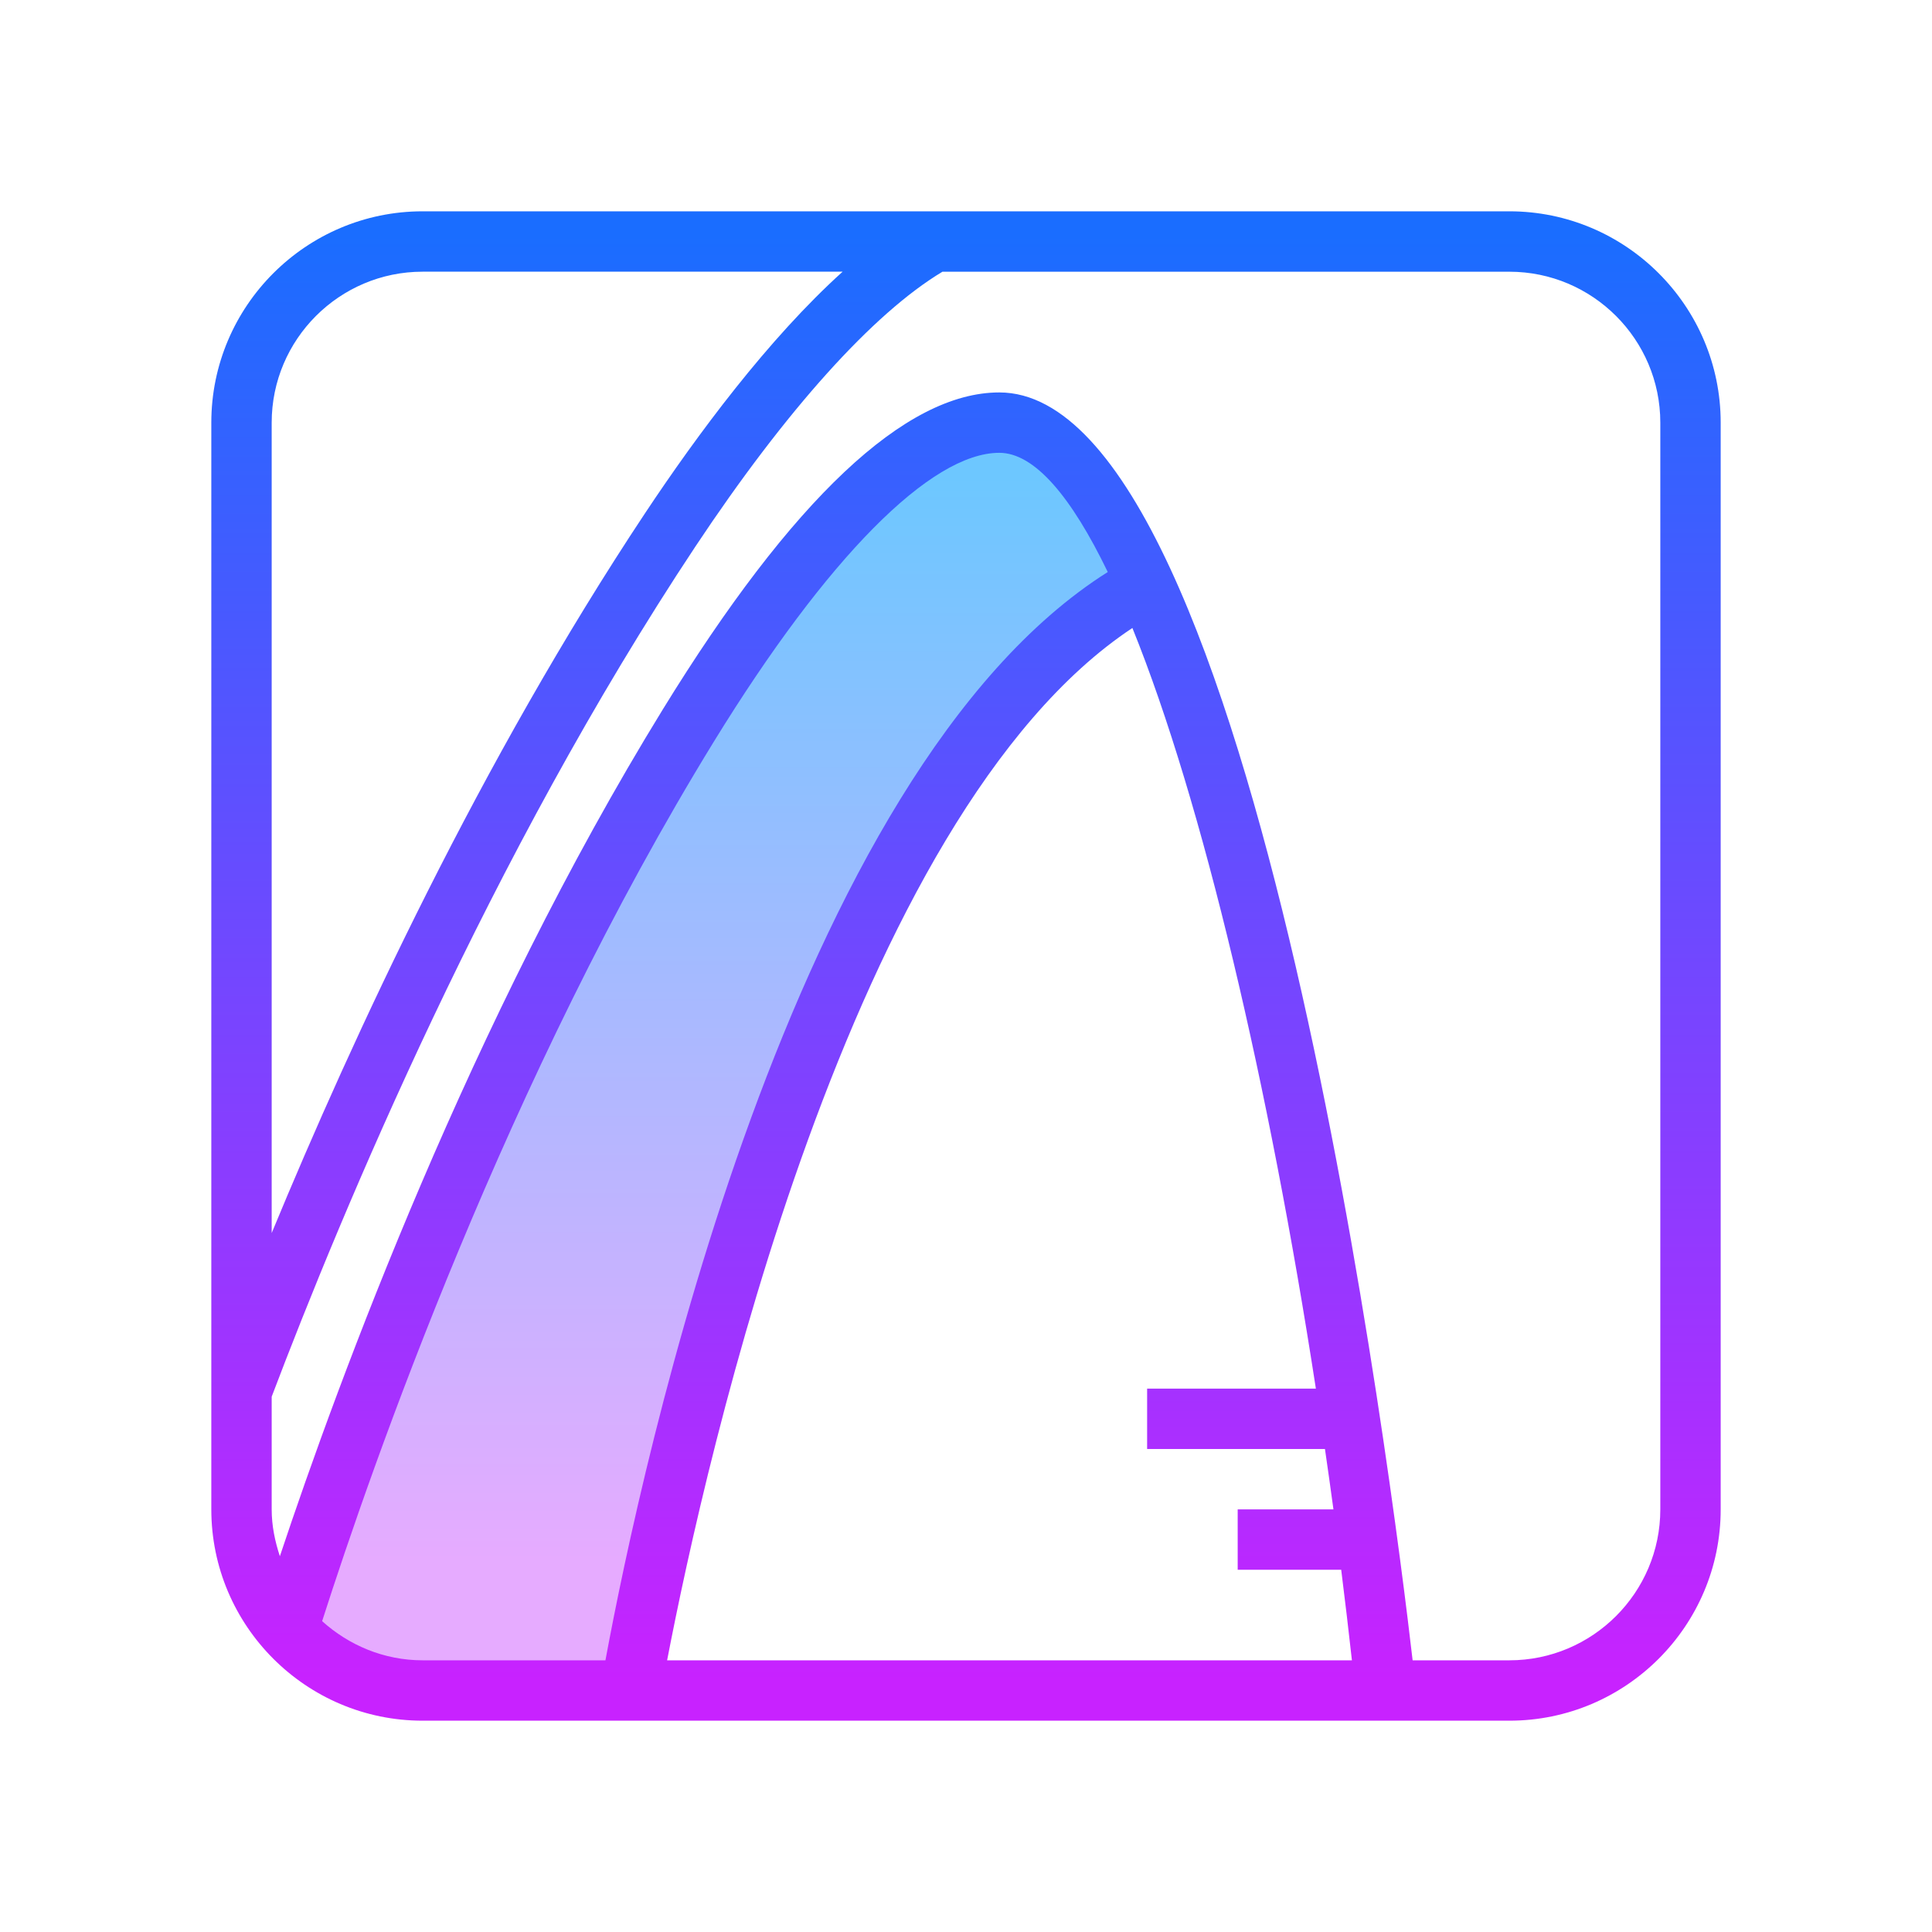
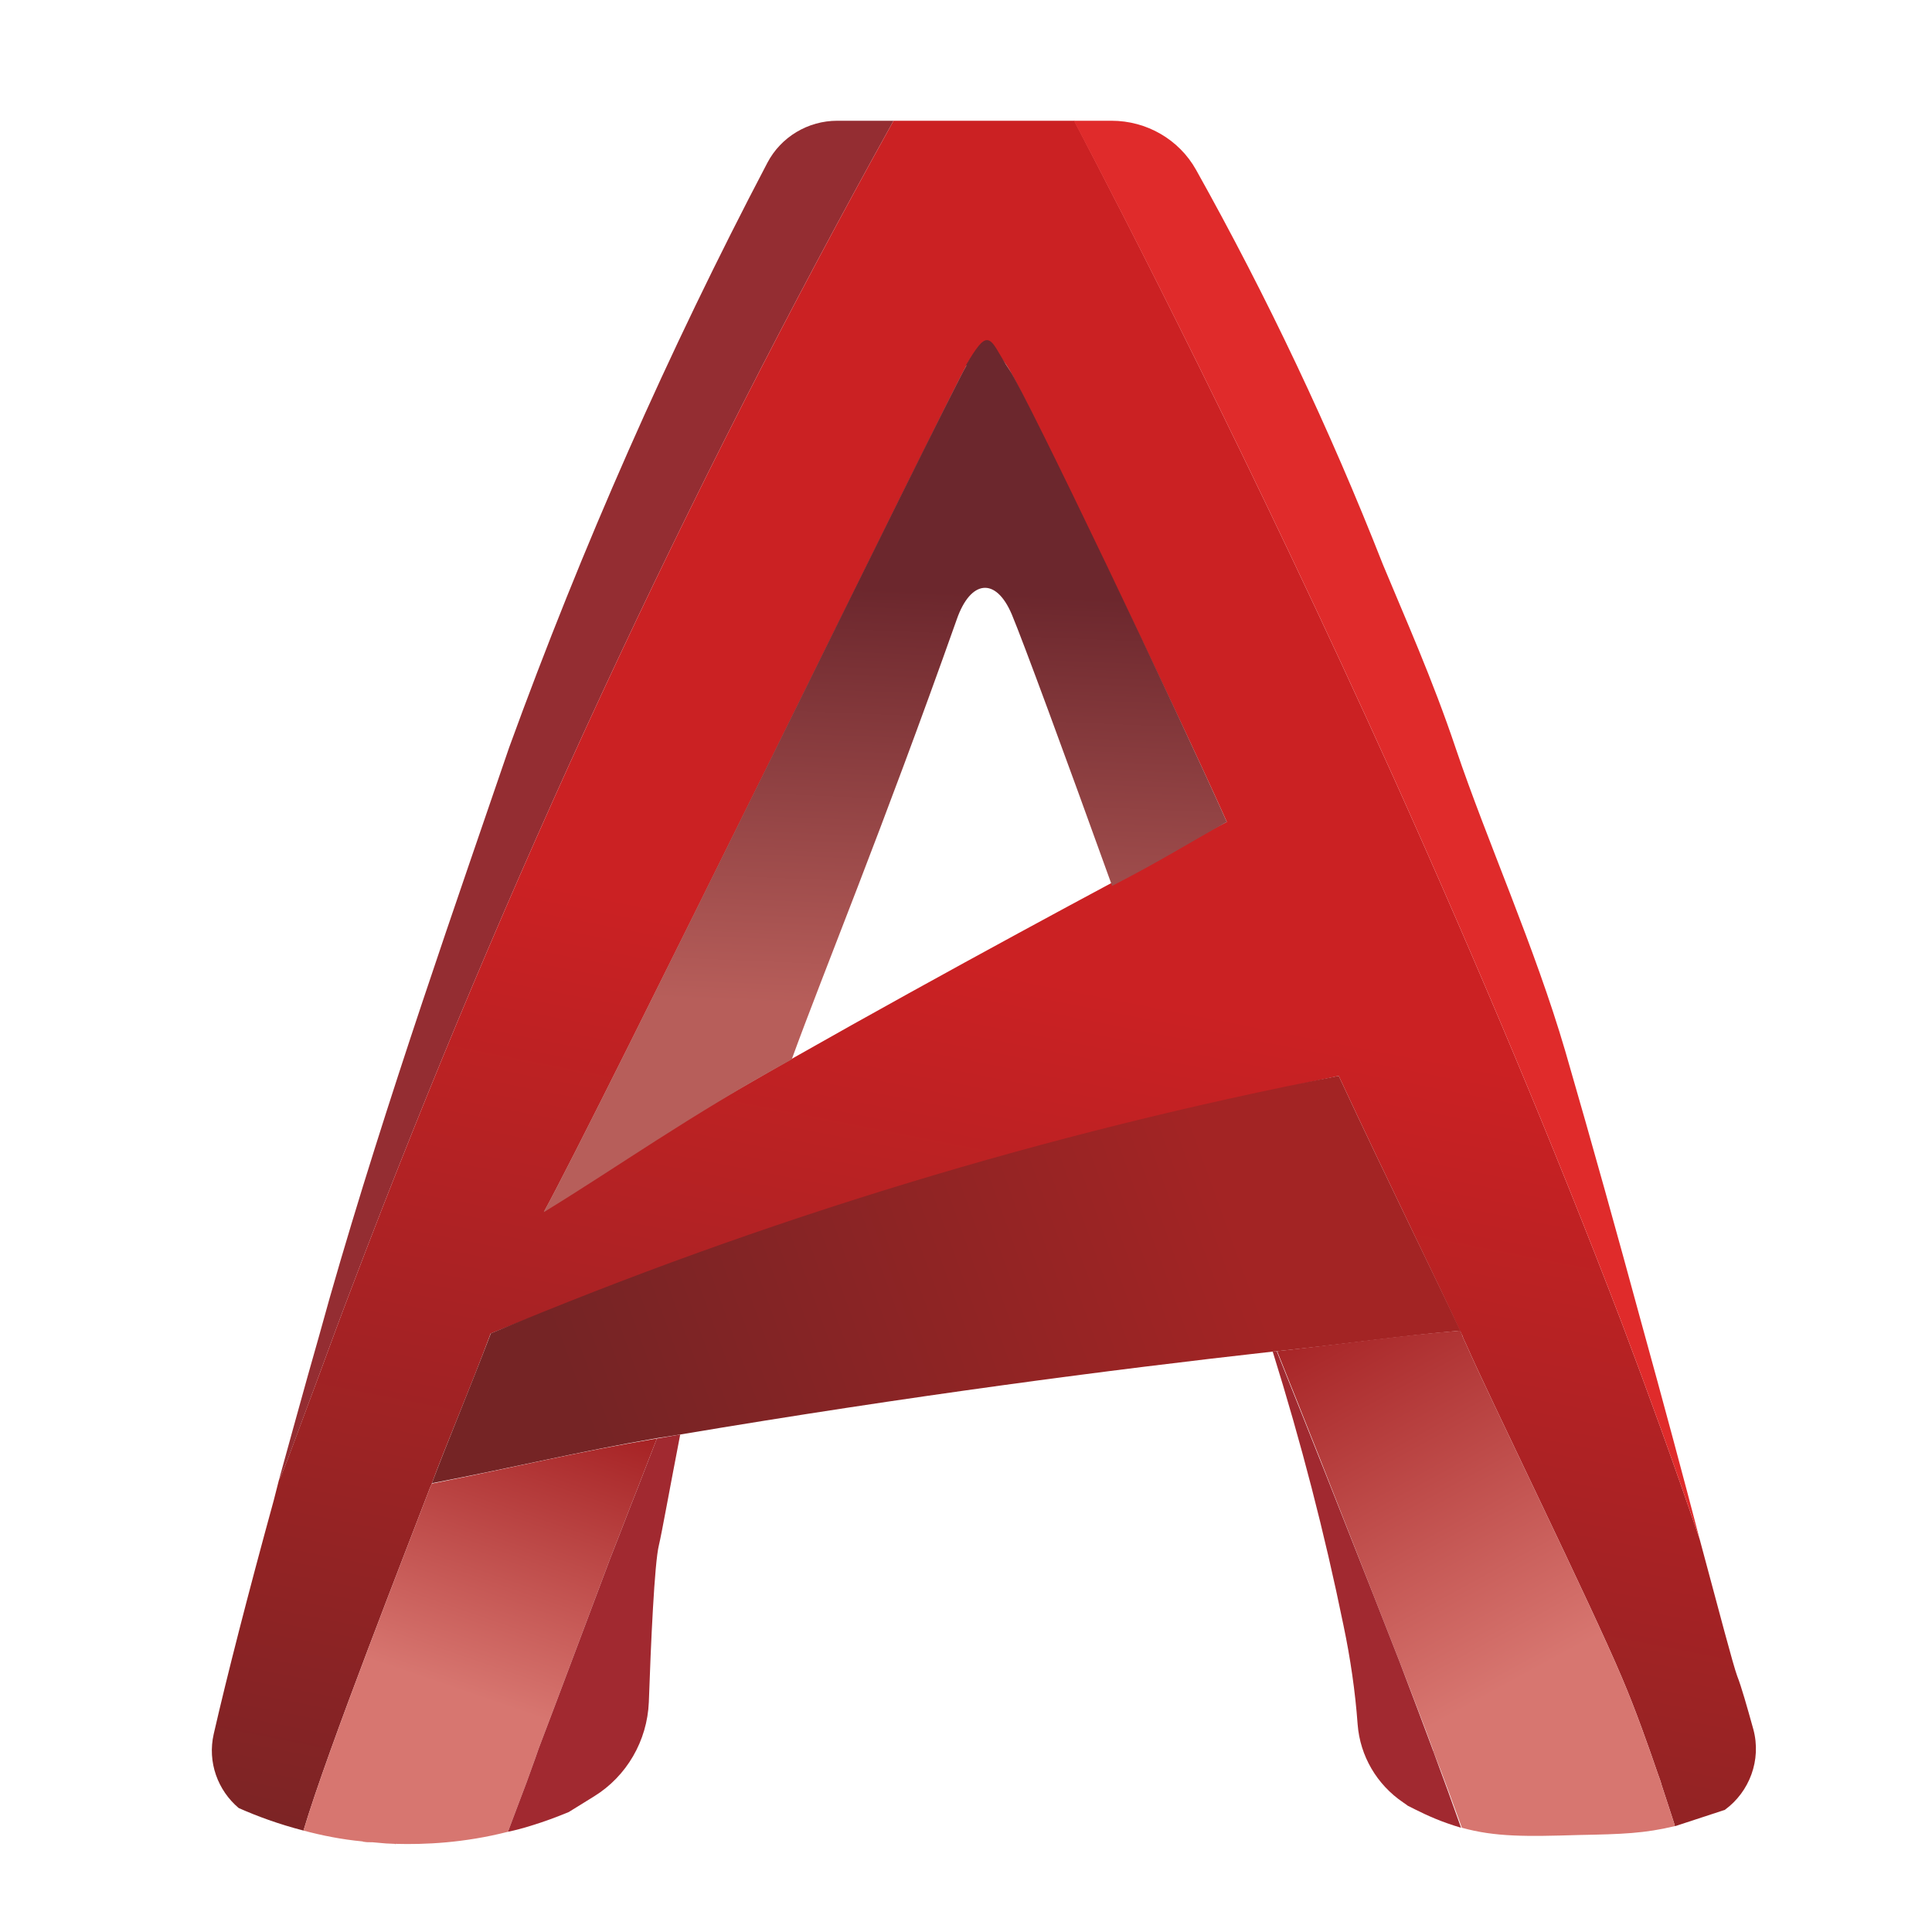
- <svg xmlns="http://www.w3.org/2000/svg" viewBox="0 0 64 64" width="256px" height="256px">
-   <linearGradient id="up2WO_xoIkw2efDPUl19Ha" x1="23.973" x2="23.973" y1="15.809" y2="51.692" gradientUnits="userSpaceOnUse">
-     <stop offset="0" stop-color="#6dc7ff" />
-     <stop offset="1" stop-color="#e6abff" />
+ <svg xmlns="http://www.w3.org/2000/svg" xmlns:xlink="http://www.w3.org/1999/xlink" viewBox="0 0 48 48" width="240px" height="240px">
+   <defs>
+     <path id="_tcPC28ZsEauYvlMQO0K_a" d="M-40.802,33.105c0.496-1.331,1.264-2.903,1.318-3.001C-39.514,30.16-40.393,32.012-40.802,33.105 c-0.002,0.004-0.004,0.009-0.005,0.013C-40.806,33.114-40.804,33.109-40.802,33.105 M-27.918,9.194 c0.399,0.668,4.179,8.489,5.401,11.228c-1.203,0.611-14.25,7.538-16.969,9.686c1.304-2.373,9.918-19.954,10.494-21.032h-0.001 C-28.728,8.582-28.371,8.44-27.918,9.194 M-30.805,3c-5.163,9.304-9.634,18.93-13.411,28.878c-0.31,0.815-0.581,1.54-0.814,2.167 c-0.596,1.605-0.938,2.565-1.035,2.727l-0.139,0.511c-0.902,3.33-1.583,6.057-1.795,7.301l2.421,1.062h0.064 c0.532-1.871,2.656-7.268,3.196-8.676l0.046-0.121c0.357-0.945,0.951-2.349,1.46-3.718c6.839-2.743,13.863-4.877,21.07-6.404 c1.21,2.605,2.524,5.253,3.017,6.335c0.072,0.158,0.129,0.281,0.166,0.373c0.538,1.239,3.086,6.431,3.861,8.258 c0.602,1.42,1.133,3.088,1.339,3.763L-9,44.702c0,0-0.594-2.418-0.838-3.066c-0.1-0.266-0.434-1.523-0.932-3.389 c-0.608-1.786-1.261-3.587-1.943-5.383c-0.844-2.221-1.733-4.43-2.636-6.588c-1.007-2.406-2.031-4.749-3.033-6.967 C-21.901,11.518-25.14,5.241-26.315,3L-30.805,3L-30.805,3z" />
+   </defs>
+   <use fill="#d86666" overflow="visible" xlink:href="#_tcPC28ZsEauYvlMQO0K_a" />
+   <clipPath id="_tcPC28ZsEauYvlMQO0K_b">
+     <use overflow="visible" xlink:href="#_tcPC28ZsEauYvlMQO0K_a" />
+   </clipPath>
+   <g clip-path="url(#_tcPC28ZsEauYvlMQO0K_b)">
+     <defs>
+       <rect id="_tcPC28ZsEauYvlMQO0K_c" width="59.232" height="61.221" x="-58.115" y="-6.288" />
+     </defs>
+     <use fill="#d86666" overflow="visible" xlink:href="#_tcPC28ZsEauYvlMQO0K_c" />
+     <clipPath id="_tcPC28ZsEauYvlMQO0K_d">
+       <use overflow="visible" xlink:href="#_tcPC28ZsEauYvlMQO0K_c" />
+     </clipPath>
+   </g>
+   <path fill="#942d32" d="M22.2,3c-5.17,9.3-9.64,18.93-13.42,28.88c-0.31,0.81-0.58,1.54-0.81,2.17 c-0.6,1.61-0.94,2.56-1.04,2.72c0.23-0.83,0.47-1.71,0.72-2.6c0.18-0.63,0.36-1.27,0.54-1.92c1.4-4.9,3.25-10.13,4.46-13.68 c1.815-4.99,3.951-9.832,6.416-14.527C19.403,3.401,20.075,3,20.801,3H22.2z" />
+   <linearGradient id="_tcPC28ZsEauYvlMQO0K_e" x1="32.405" x2="22.997" y1="2.81" y2="50.864" gradientUnits="userSpaceOnUse">
+     <stop offset=".457" stop-color="#cb2123" />
+     <stop offset="1" stop-color="#752425" />
  </linearGradient>
-   <path fill="url(#up2WO_xoIkw2efDPUl19Ha)" d="M38.266,19.205c-12.541,6.271-17.514,37.624-17.514,37.624L11,56l-1.321-2.48 c1.63-5.11,6.156-18.157,13.129-29.498C24.688,20.966,29.297,14,33.103,14C34.8,14,38.266,19.205,38.266,19.205z" />
-   <linearGradient id="up2WO_xoIkw2efDPUl19Hb" x1="32" x2="32" y1="7.766" y2="55.688" gradientUnits="userSpaceOnUse">
-     <stop offset="0" stop-color="#1a6dff" />
-     <stop offset="1" stop-color="#c822ff" />
+   <path fill="url(#_tcPC28ZsEauYvlMQO0K_e)" d="M13.52,30.1c1.32-2.41,9.91-19.95,10.49-21.02 c0.13-0.25,0.29-0.41,0.47-0.41s0.38,0.15,0.6,0.52c0.4,0.67,4.18,8.49,5.4,11.23C29.28,21.03,16.26,27.94,13.52,30.1z M42.84,44.97 c0.01,0,0.01,0,0.02-0.01c0.6-0.44,0.91-1.23,0.7-2c-0.15-0.54-0.3-1.07-0.4-1.32c-0.1-0.27-0.43-1.53-0.93-3.39 c-0.61-1.79-1.26-3.59-1.94-5.39c-0.85-2.22-1.74-4.43-2.64-6.58c-1.01-2.41-2.03-4.75-3.03-6.97C31.1,11.52,27.86,5.24,26.69,3 H22.2c-5.17,9.3-9.64,18.93-13.42,28.88c-0.31,0.81-0.58,1.54-0.81,2.17c-0.6,1.6-0.94,2.56-1.04,2.72L6.8,37.28 c-0.64,2.33-1.16,4.36-1.49,5.8c-0.16,0.7,0.1,1.4,0.62,1.84c0.45,0.2,0.99,0.4,1.61,0.56c0.6-2.02,2.62-7.14,3.14-8.51l0.05-0.11 v-0.01c0.35-0.95,0.95-2.35,1.46-3.72c6.84-2.74,13.86-4.88,21.07-6.4c1.21,2.6,2.52,5.25,3.01,6.33c0.02,0.03,0.03,0.05,0.04,0.08 c0.01,0.02,0.03,0.05,0.03,0.07c0.01,0.02,0.02,0.05,0.03,0.07c0.03,0.06,0.05,0.11,0.07,0.15c0.54,1.24,3.09,6.43,3.86,8.26 c0.34,0.8,0.65,1.68,0.9,2.41c0.03,0.08,0.06,0.16,0.08,0.24c0.13,0.39,0.24,0.74,0.32,0.98c0,0.02,0.01,0.04,0.01,0.05h0.01 L42.84,44.97z" />
+   <path fill="#e02b2b" d="M42.23,38.25c-0.61-1.79-1.26-3.59-1.94-5.39c-0.85-2.22-1.74-4.43-2.64-6.58 c-1.01-2.41-2.03-4.75-3.03-6.97C31.1,11.52,27.86,5.24,26.68,3h0.938c0.866,0,1.674,0.462,2.097,1.218 c1.768,3.162,3.316,6.428,4.645,9.812c0.53,1.28,1.23,2.84,1.81,4.57c0.78,2.31,1.96,4.92,2.72,7.52c0.67,2.31,1.31,4.61,1.88,6.71 C41.34,34.89,41.84,36.76,42.23,38.25z" />
+   <linearGradient id="_tcPC28ZsEauYvlMQO0K_f" x1="21.953" x2="22.463" y1="26.277" y2="14.022" gradientUnits="userSpaceOnUse">
+     <stop offset=".1" stop-color="#b75e5a" />
+     <stop offset=".949" stop-color="#6c272d" />
  </linearGradient>
-   <path fill="url(#up2WO_xoIkw2efDPUl19Hb)" d="M50,7H14c-3.859,0-7,3.141-7,7v36c0,3.859,3.141,7,7,7h36c3.859,0,7-3.141,7-7V14 C57,10.141,53.859,7,50,7z M9,14c0-2.757,2.243-5,5-5h13.913c-2.459,2.22-4.813,5.392-6.546,8.003 C15.934,25.188,11.71,34.293,9,40.846V14z M14,55c-1.283,0-2.443-0.5-3.329-1.297c1.643-5.133,6.122-17.989,12.989-29.156 C27.392,18.479,30.834,15,33.103,15c1.169,0,2.389,1.458,3.593,3.949C26.172,25.589,21.253,48.534,20.056,55H14z M22.099,55 c1.277-6.628,6.045-27.994,15.413-34.197c2.332,5.764,4.531,15.171,6.078,25.197H38v2h5.891c0.096,0.665,0.191,1.332,0.281,2H41v2 h3.429c0.125,1.001,0.245,2.002,0.355,3H22.099z M55,50c0,2.757-2.243,5-5,5h-3.205c-0.621-5.385-5.164-42-13.692-42 c-3.11,0-6.861,3.532-11.146,10.499C15.583,33.864,11.247,45.62,9.271,51.552C9.109,51.06,9,50.545,9,50v-3.734 c2.334-6.154,7.233-17.911,14.033-28.157c3.012-4.537,5.896-7.733,8.187-9.108H50c2.757,0,5,2.243,5,5V50z" />
+   <path fill="url(#_tcPC28ZsEauYvlMQO0K_f)" d="M30.48,20.42c-1.07,0.6-1.63,0.96-2.85,1.59 c-1.17-3.25-2.21-6.07-2.49-6.74c-0.4-0.95-1.03-0.86-1.37,0.12c-1.87,5.28-3.3,8.73-4.1,10.93c-2.64,1.46-4.24,2.62-6.15,3.79 h-0.01c1.32-2.4,9.92-20,10.5-21.03L24,9.07c0.26-0.44,0.4-0.62,0.52-0.62c0.17,0,0.28,0.33,0.56,0.74 C25.53,9.86,29.27,17.71,30.48,20.42z" />
+   <linearGradient id="_tcPC28ZsEauYvlMQO0K_g" x1="30.743" x2="14.914" y1="30.664" y2="36.409" gradientUnits="userSpaceOnUse">
+     <stop offset="0" stop-color="#a32424" />
+     <stop offset="1" stop-color="#752425" />
+   </linearGradient>
+   <path fill="url(#_tcPC28ZsEauYvlMQO0K_g)" d="M36.28,33.06c-1.49,0.13-2.59,0.3-4.55,0.51l-0.11,0.01 c-4.03,0.45-9.01,1.1-14.72,2.06l-0.58,0.09c-1.97,0.34-3.46,0.71-5.59,1.12c0.36-0.96,0.95-2.37,1.46-3.71v-0.01 c6.8-2.85,13.83-4.99,21.07-6.4C34.47,29.33,35.78,31.98,36.28,33.06z" />
+   <linearGradient id="_tcPC28ZsEauYvlMQO0K_h" x1="10.056" x2="14.081" y1="46.027" y2="34.329" gradientUnits="userSpaceOnUse">
+     <stop offset=".343" stop-color="#d77670" />
+     <stop offset=".949" stop-color="#a62224" />
+   </linearGradient>
+   <path fill="url(#_tcPC28ZsEauYvlMQO0K_h)" d="M16.32,35.74c-0.22,0.56-0.43,1.12-0.65,1.67 c-0.17,0.44-0.34,0.88-0.51,1.31c-0.67,1.78-1.28,3.42-1.78,4.73c-0.1,0.3-0.21,0.58-0.3,0.84c-0.18,0.47-0.33,0.88-0.46,1.22 c-1.1,0.28-2.07,0.32-2.79,0.3c-0.01,0.01-0.02,0.01-0.02,0c-0.07,0-0.15-0.01-0.22-0.01l-0.34-0.03H9.22c-0.06,0-0.12,0-0.17-0.01 c-0.01,0-0.03,0-0.04-0.01c-0.53-0.05-1.02-0.15-1.47-0.27c0.6-2.02,2.62-7.14,3.14-8.51l0.05-0.11 C12.86,36.44,14.35,36.07,16.32,35.74z" />
+   <linearGradient id="_tcPC28ZsEauYvlMQO0K_i" x1="40.506" x2="32.254" y1="46.935" y2="31.827" gradientUnits="userSpaceOnUse">
+     <stop offset=".343" stop-color="#d77670" />
+     <stop offset=".949" stop-color="#a62224" />
+   </linearGradient>
+   <path fill="url(#_tcPC28ZsEauYvlMQO0K_i)" d="M41.62,45.37h-0.01c-0.75,0.18-1.3,0.2-2.38,0.22 c-1.31,0.04-2.08,0.05-2.91-0.18c-0.2-0.55-0.43-1.19-0.7-1.88c-0.01-0.01-0.01-0.03-0.01-0.04c-0.25-0.68-0.54-1.43-0.84-2.21 c-0.2-0.51-0.41-1.05-0.63-1.61c-0.43-1.1-0.89-2.26-1.35-3.44c-0.35-0.88-0.7-1.77-1.06-2.66c1.96-0.22,3.05-0.39,4.54-0.51h0.01 c0.02,0.05,0.05,0.11,0.06,0.15c0.01,0.02,0.02,0.05,0.03,0.07c0.03,0.06,0.05,0.11,0.07,0.15c0.54,1.24,3.09,6.43,3.86,8.26 c0.34,0.8,0.65,1.68,0.9,2.41c0.03,0.08,0.06,0.16,0.08,0.24c0.13,0.39,0.24,0.74,0.32,0.98C41.61,45.34,41.61,45.36,41.62,45.37z" />
+   <path fill="#a12930" d="M36.3,45.41c-0.11-0.03-0.22-0.07-0.34-0.11 c-0.43-0.15-0.77-0.33-0.99-0.44l-0.01-0.01l-0.1-0.07c-0.65-0.44-1.07-1.15-1.13-1.94c-0.06-0.82-0.18-1.64-0.35-2.45 c-0.47-2.3-1.06-4.57-1.76-6.81l0.1-0.01c0.83,2.07,1.66,4.17,2.42,6.1c0.22,0.56,0.43,1.1,0.63,1.61 C35.38,42.88,35.91,44.3,36.3,45.41z" />
+   <path fill="#a12930" d="M16.9,35.64c-0.26,1.34-0.46,2.46-0.53,2.75c-0.11,0.44-0.2,2.45-0.25,3.9 c-0.04,0.96-0.55,1.84-1.36,2.34l-0.63,0.39c-0.29,0.12-0.61,0.24-0.94,0.34c-0.19,0.06-0.38,0.11-0.57,0.15 c0.13-0.34,0.28-0.75,0.46-1.22c0.09-0.26,0.2-0.54,0.3-0.84c0.5-1.31,1.11-2.95,1.78-4.73c0.17-0.43,0.34-0.87,0.51-1.31 c0.22-0.55,0.43-1.11,0.65-1.67L16.9,35.64z" />
</svg>
